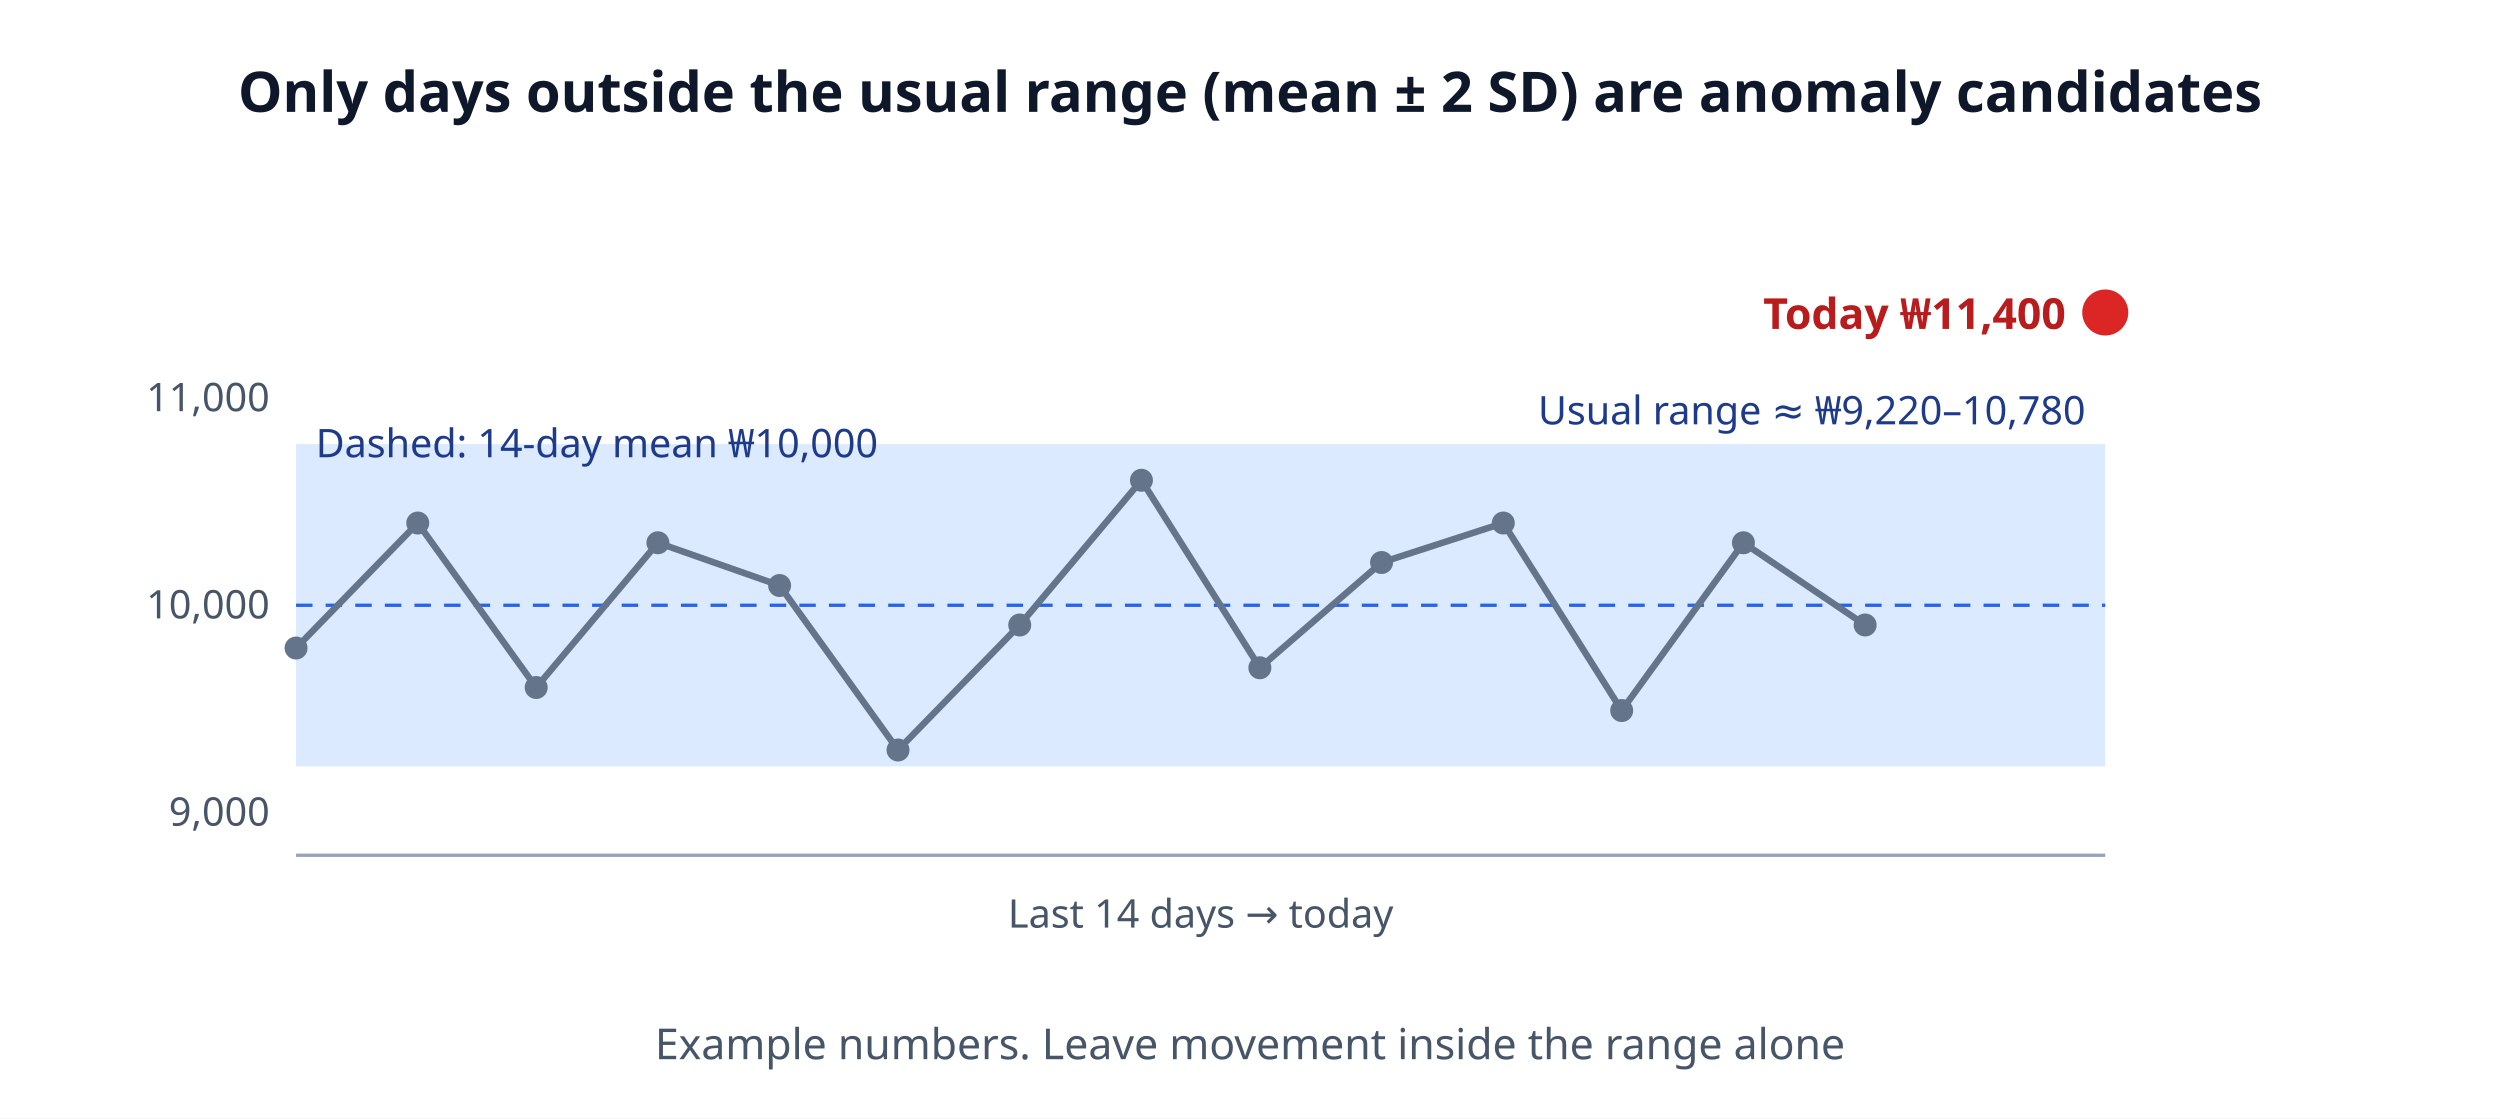
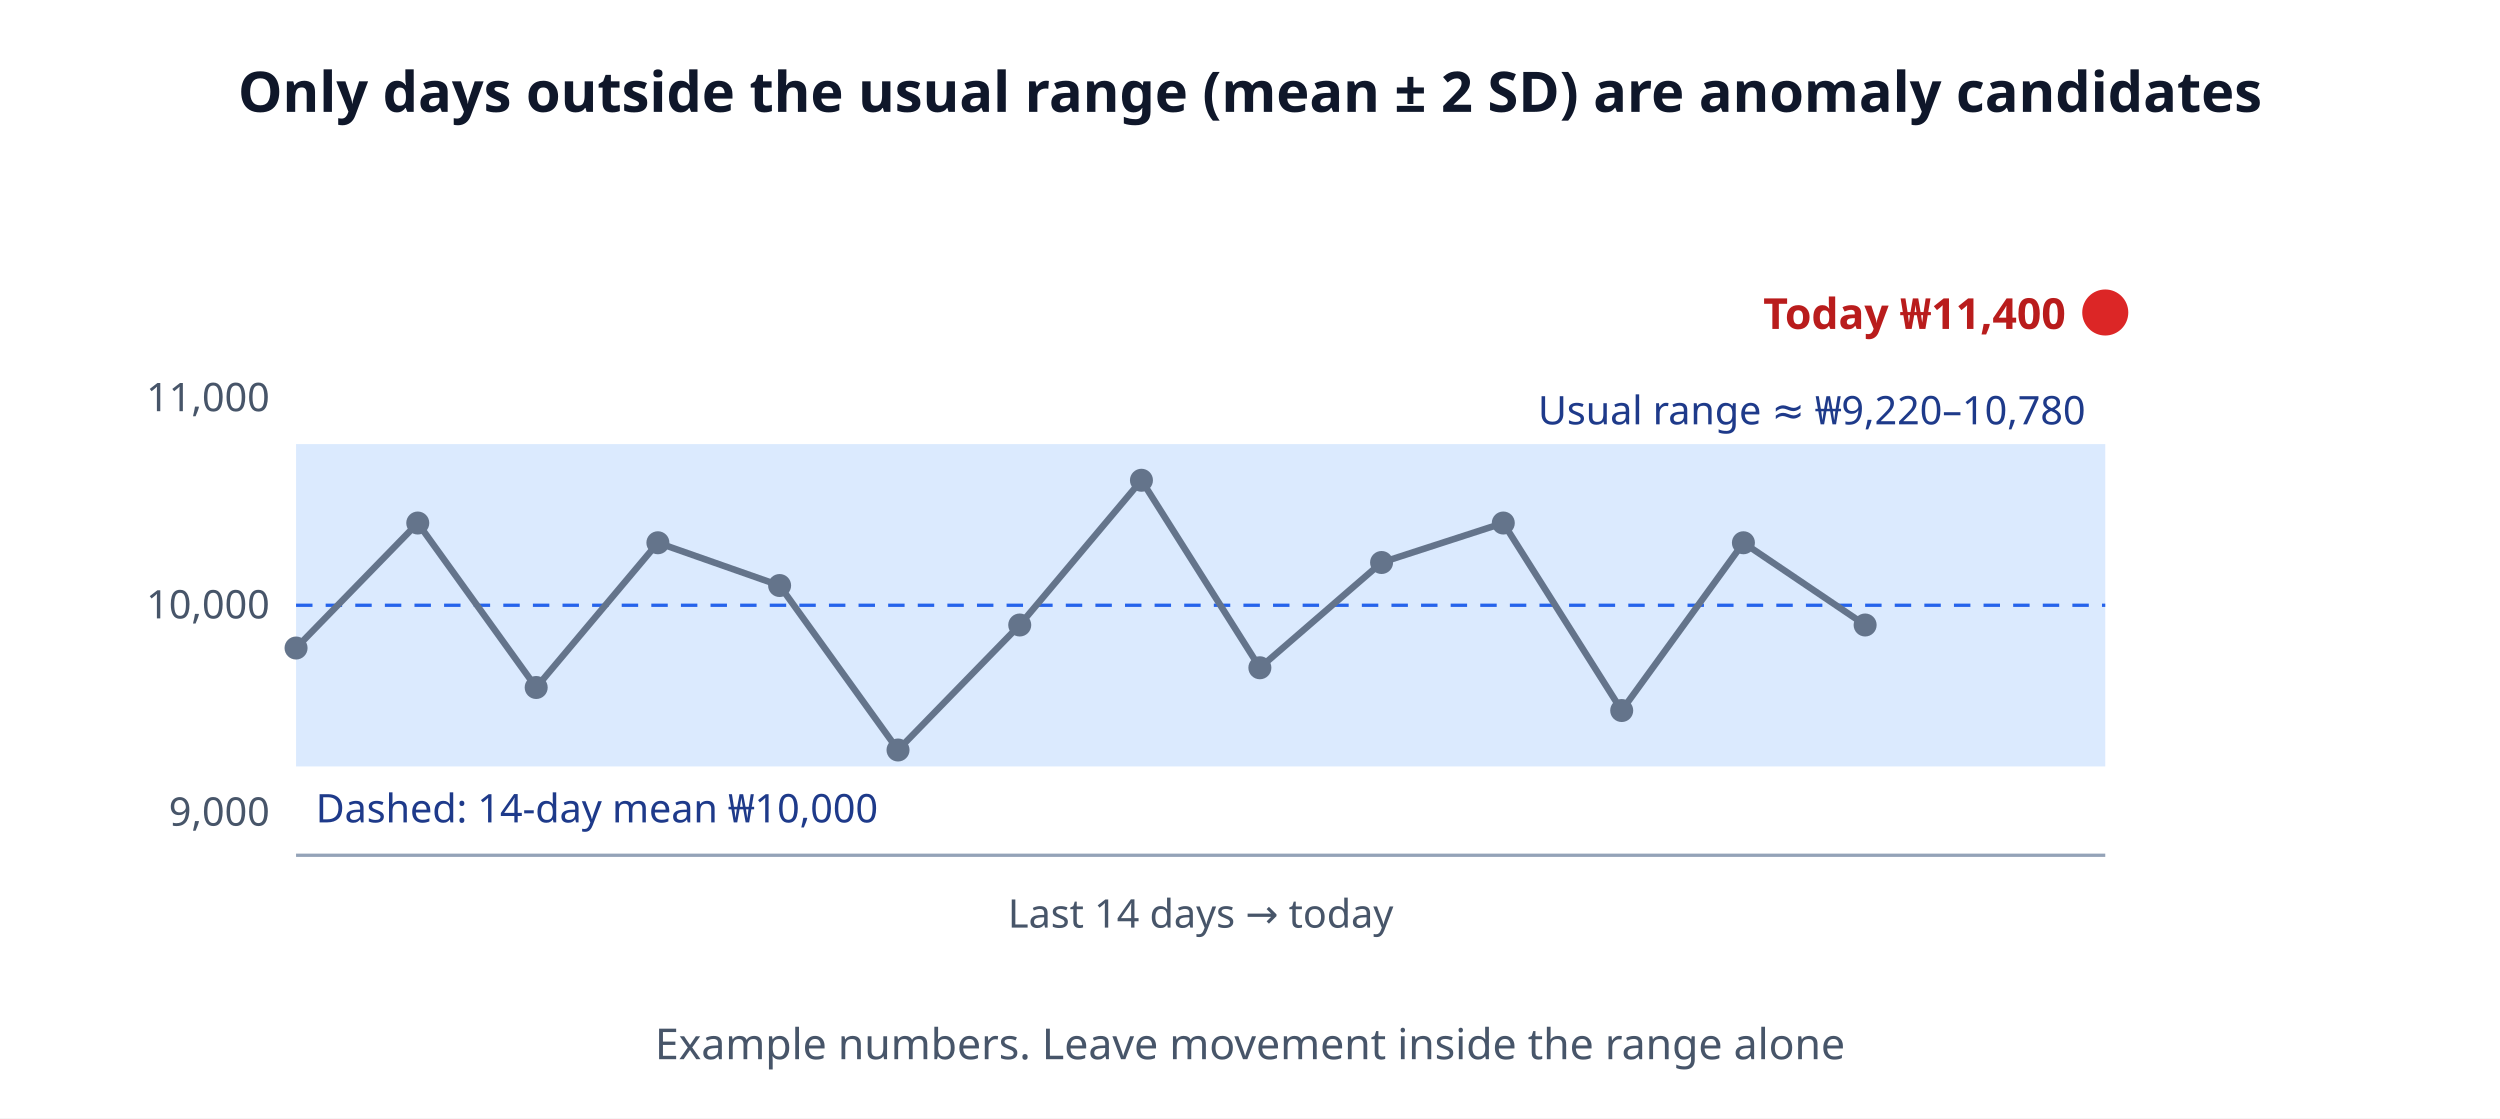
<svg xmlns="http://www.w3.org/2000/svg" viewBox="0 0 760 340" font-family="'Apple SD Gothic Neo','Malgun Gothic','Noto Sans KR',sans-serif">
  <rect width="760" height="340" fill="#fff" />
  <text x="380" y="34" fill="#0f172a" font-size="17" font-weight="700" text-anchor="middle">Only days outside the usual range (mean ± 2 SD) are anomaly candidates</text>
  <rect x="90" y="135" width="550" height="98" fill="#dbeafe" />
  <line x1="90" y1="184" x2="640" y2="184" stroke="#2563eb" stroke-dasharray="5 4" />
  <line x1="90" y1="260" x2="640" y2="260" stroke="#94a3b8" />
  <text x="82" y="251" fill="#475569" font-size="12" text-anchor="end">9,000</text>
  <text x="82" y="188" fill="#475569" font-size="12" text-anchor="end">10,000</text>
  <text x="82" y="125" fill="#475569" font-size="12" text-anchor="end">11,000</text>
  <polyline points="90,197 127,159 163,209 200,165 237,178 273,228 310,190 347,146 383,203 420,171 457,159 493,216 530,165 567,190" fill="none" stroke="#64748b" stroke-width="2" />
  <circle cx="90" cy="197" r="3.5" fill="#64748b" />
  <circle cx="127" cy="159" r="3.5" fill="#64748b" />
  <circle cx="163" cy="209" r="3.5" fill="#64748b" />
  <circle cx="200" cy="165" r="3.5" fill="#64748b" />
  <circle cx="237" cy="178" r="3.5" fill="#64748b" />
  <circle cx="273" cy="228" r="3.5" fill="#64748b" />
  <circle cx="310" cy="190" r="3.5" fill="#64748b" />
  <circle cx="347" cy="146" r="3.5" fill="#64748b" />
  <circle cx="383" cy="203" r="3.5" fill="#64748b" />
  <circle cx="420" cy="171" r="3.5" fill="#64748b" />
  <circle cx="457" cy="159" r="3.5" fill="#64748b" />
  <circle cx="493" cy="216" r="3.5" fill="#64748b" />
  <circle cx="530" cy="165" r="3.5" fill="#64748b" />
  <circle cx="567" cy="190" r="3.5" fill="#64748b" />
  <circle cx="640" cy="95" r="7" fill="#dc2626" />
  <text x="628" y="100" fill="#b91c1c" font-size="13" font-weight="700" text-anchor="end">Today ₩11,400</text>
  <text x="634" y="129" fill="#1e3a8a" font-size="12" text-anchor="end">Usual range ≈ ₩9,220–10,780</text>
-   <text x="96" y="139" fill="#1e3a8a" font-size="12">Dashed: 14-day mean ₩10,000</text>
+   <text x="96" y="250" fill="#1e3a8a" font-size="12">Dashed: 14-day mean ₩10,000</text>
  <text x="365" y="282" fill="#475569" font-size="12" text-anchor="middle">Last 14 days → today</text>
  <text x="380" y="322" fill="#475569" font-size="13" text-anchor="middle">Example numbers. Leave movement inside the range alone</text>
</svg>
